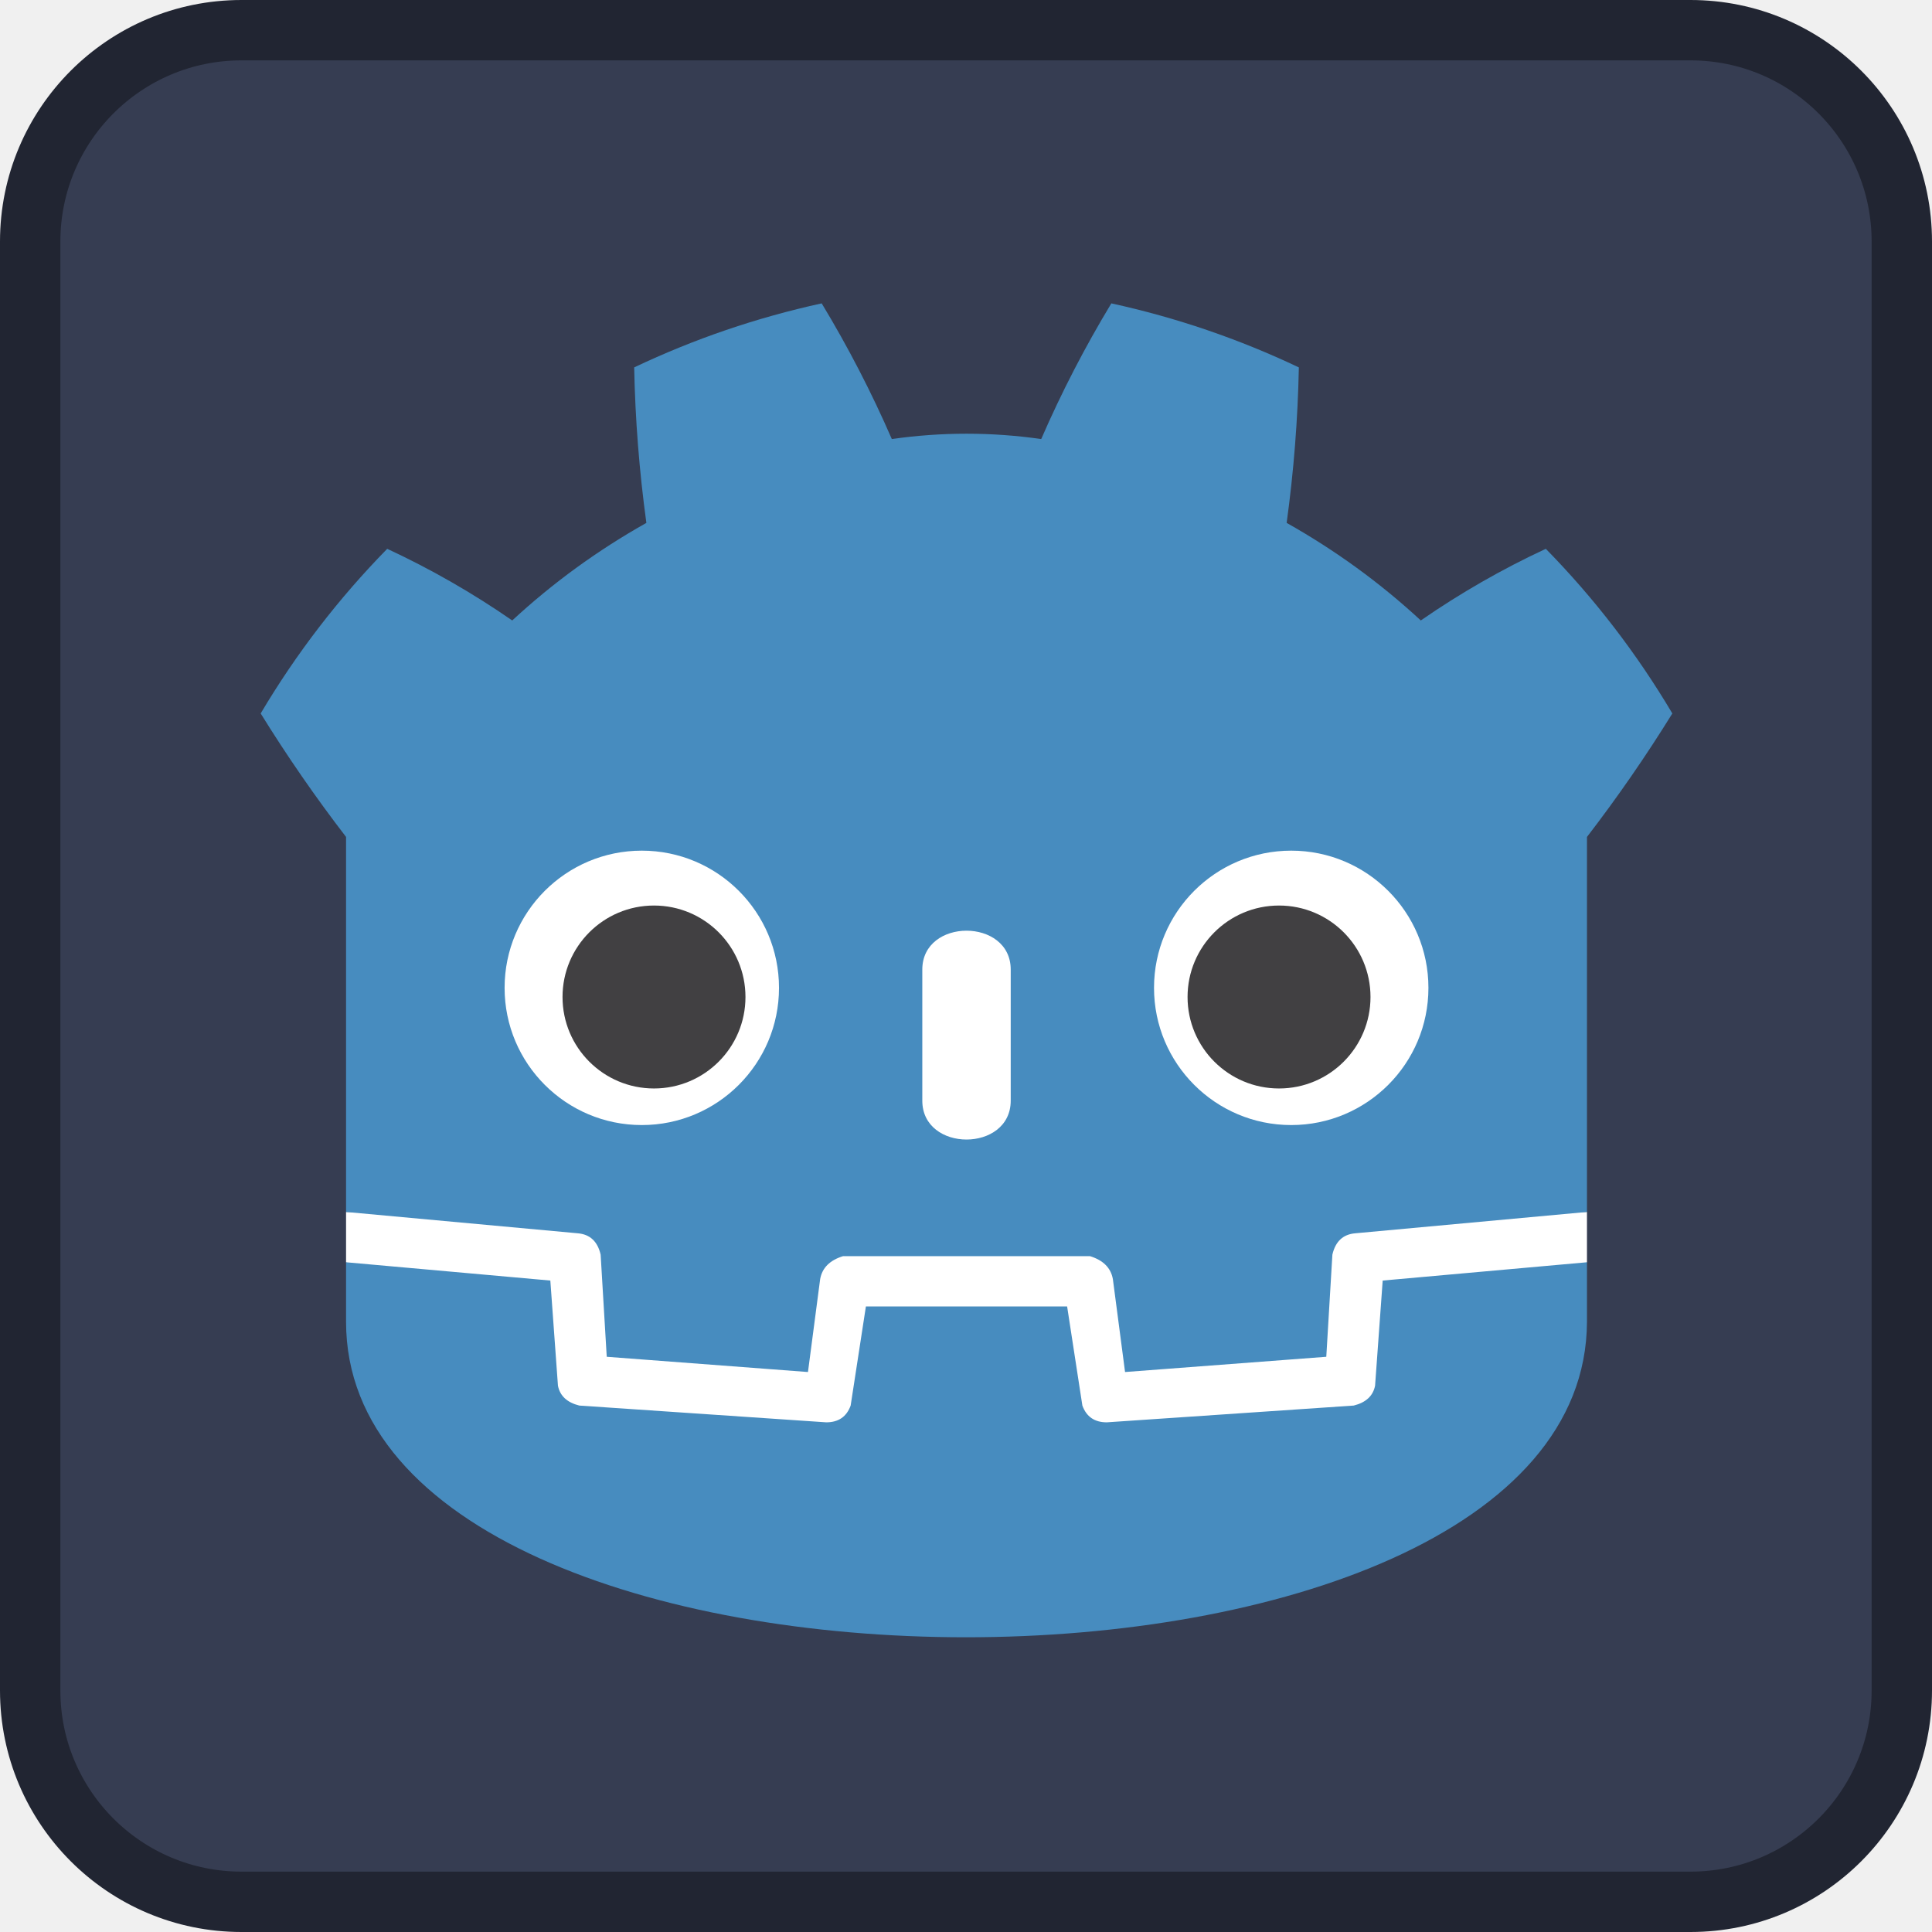
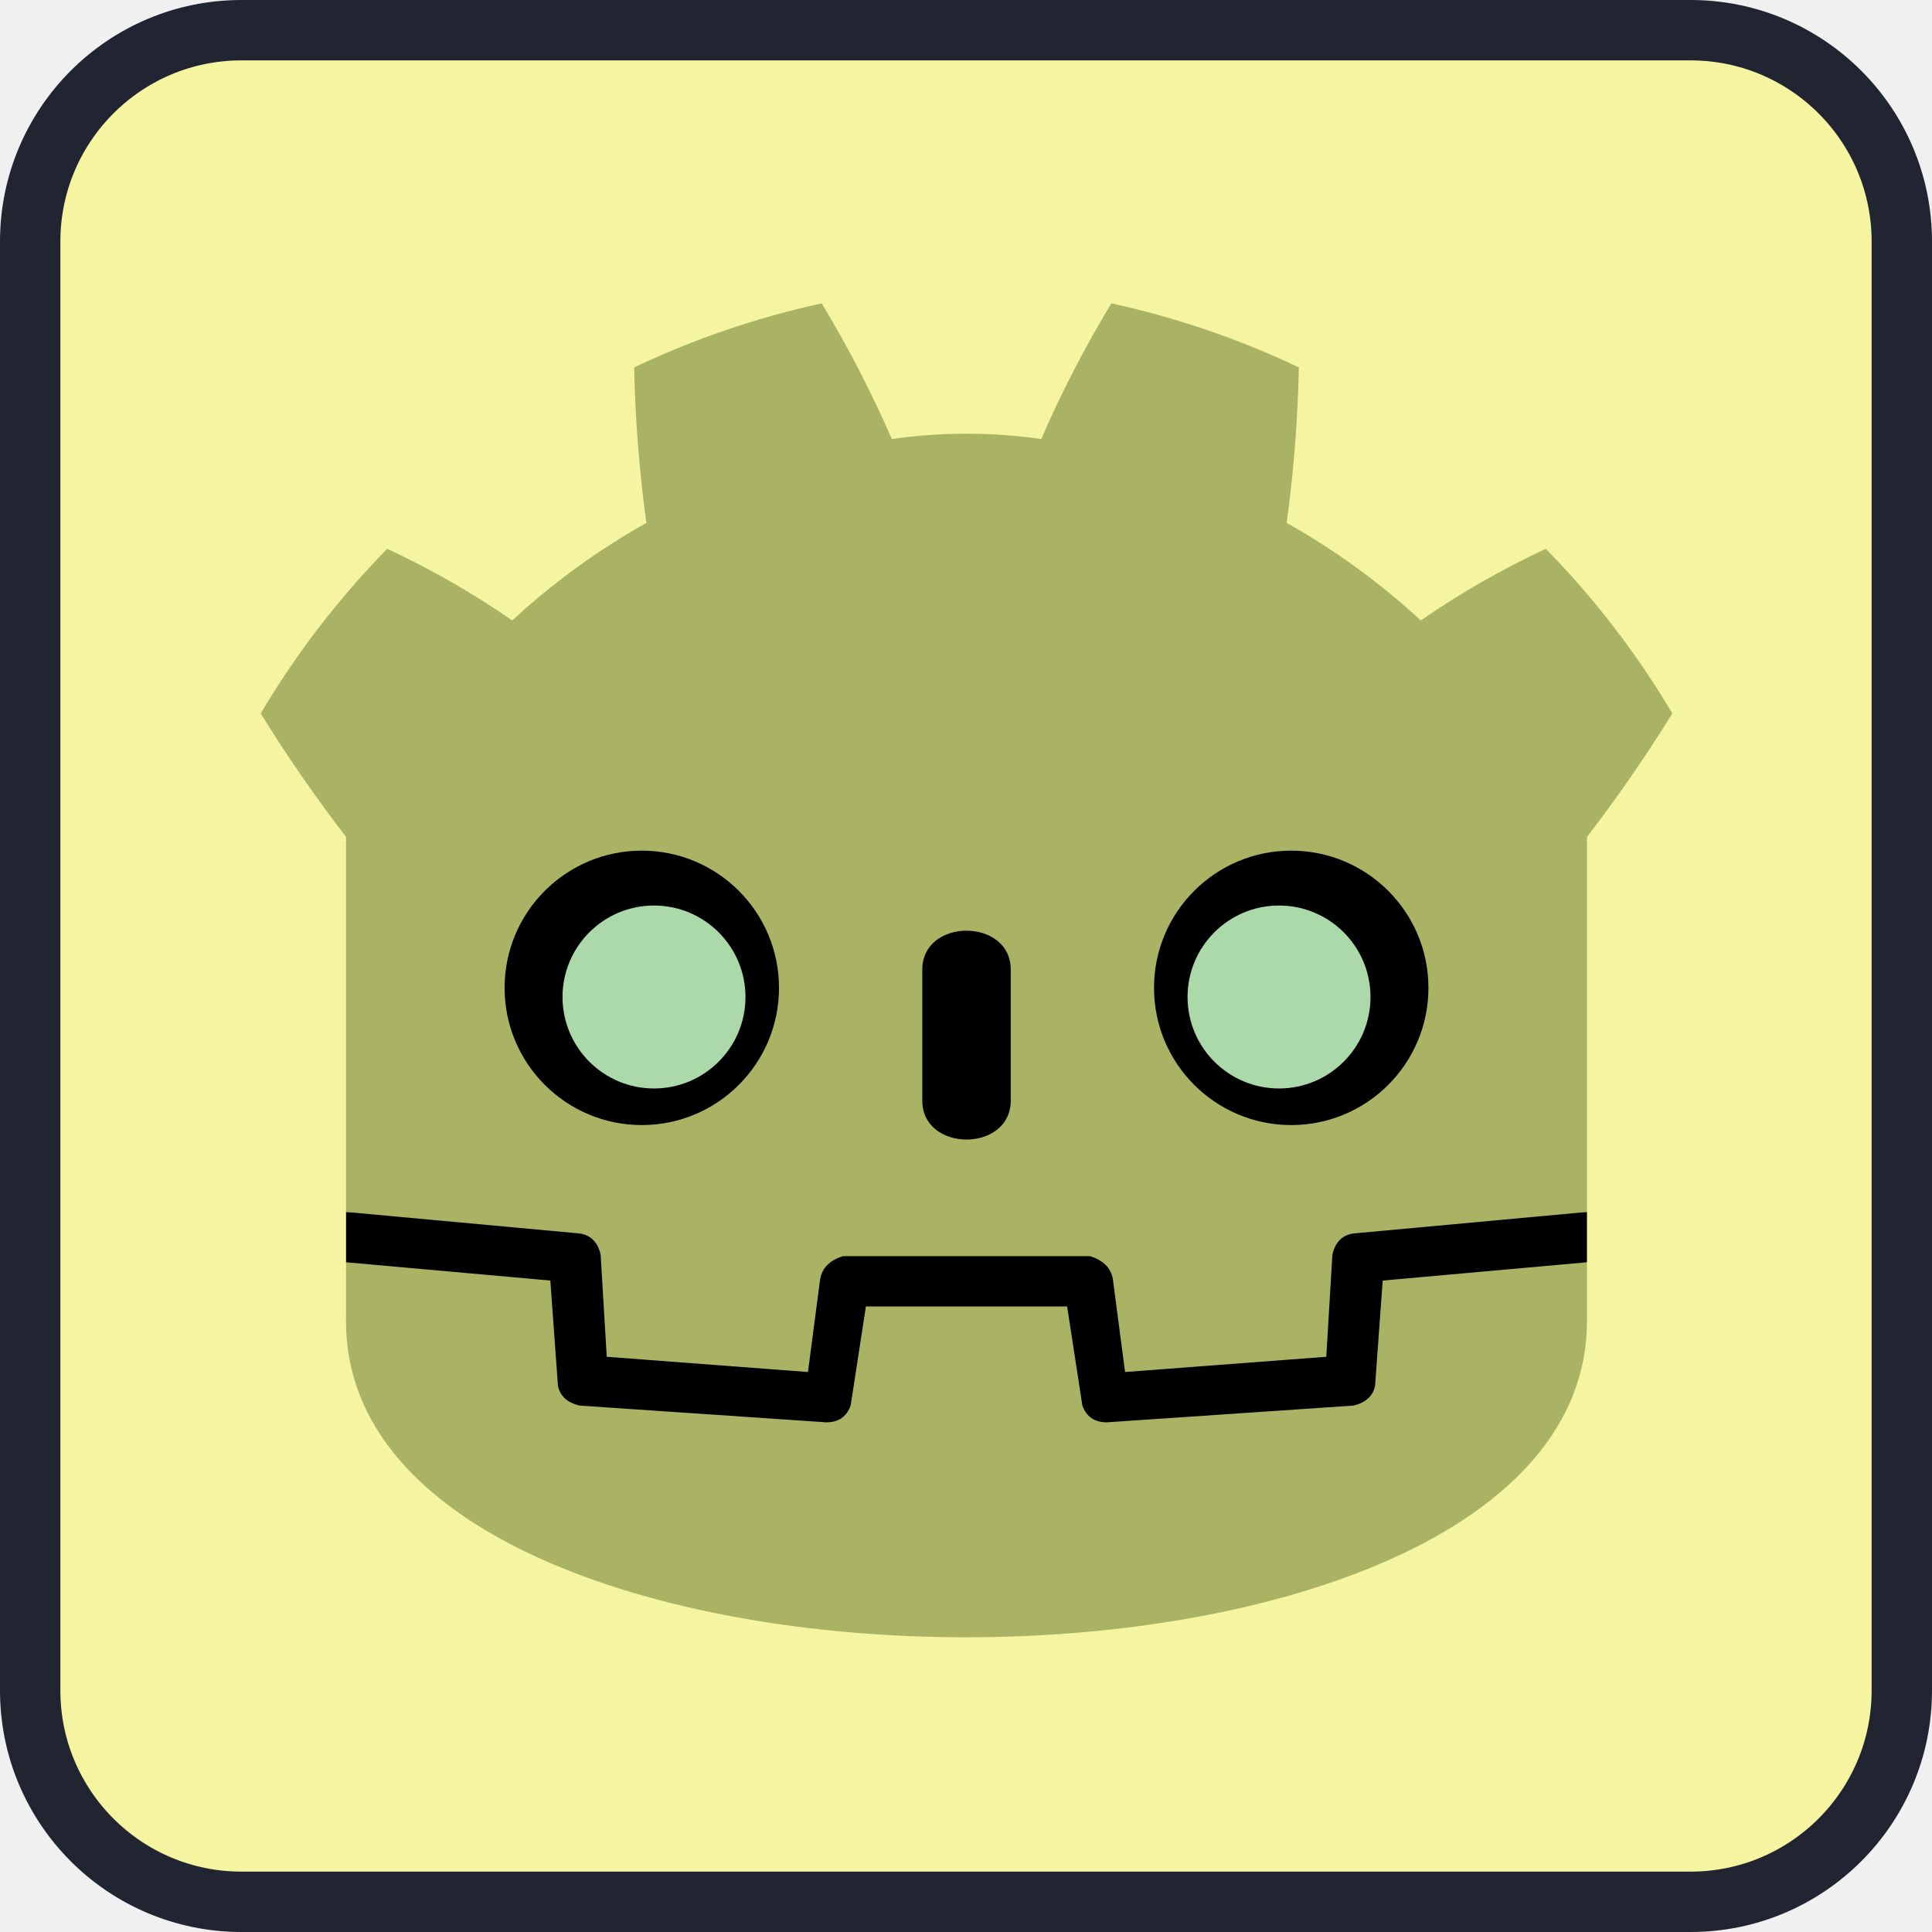
<svg xmlns="http://www.w3.org/2000/svg" width="128" height="128">
-   <rect width="124" height="124" x="2" y="2" fill="#363d52" stroke="#212532" stroke-width="4" rx="14" />
-   <g fill="#fff" transform="translate(12.322 12.322)scale(.101)">
+   <rect width="124" height="124" x="2" y="2" fill="#f4f4a1" stroke="#212532" stroke-width="4" rx="14" />
+   <g fill="#000" transform="translate(12.322 12.322)scale(.101)">
    <path d="M105 673v33q407 354 814 0v-33z" />
-     <path fill="#478cbf" d="m105 673 152 14q12 1 15 14l4 67 132 10 8-61q2-11 15-15h162q13 4 15 15l8 61 132-10 4-67q3-13 15-14l152-14V427q30-39 56-81-35-59-83-108-43 20-82 47-40-37-88-64 7-51 8-102-59-28-123-42-26 43-46 89-49-7-98 0-20-46-46-89-64 14-123 42 1 51 8 102-48 27-88 64-39-27-82-47-48 49-83 108 26 42 56 81zm0 33v39c0 276 813 276 814 0v-39l-134 12-5 69q-2 10-14 13l-162 11q-12 0-16-11l-10-65H446l-10 65q-4 11-16 11l-162-11q-12-3-14-13l-5-69z" />
+     <path fill="#a9b363" d="m105 673 152 14q12 1 15 14l4 67 132 10 8-61q2-11 15-15h162q13 4 15 15l8 61 132-10 4-67q3-13 15-14l152-14V427q30-39 56-81-35-59-83-108-43 20-82 47-40-37-88-64 7-51 8-102-59-28-123-42-26 43-46 89-49-7-98 0-20-46-46-89-64 14-123 42 1 51 8 102-48 27-88 64-39-27-82-47-48 49-83 108 26 42 56 81zm0 33v39c0 276 813 276 814 0v-39l-134 12-5 69q-2 10-14 13l-162 11q-12 0-16-11l-10-65H446l-10 65q-4 11-16 11l-162-11q-12-3-14-13l-5-69z" />
    <path d="M483 600c0 34 58 34 58 0v-86c0-34-58-34-58 0z" />
    <circle cx="725" cy="526" r="90" />
    <circle cx="299" cy="526" r="90" />
  </g>
-   <g fill="#414042" transform="translate(12.322 12.322)scale(.101)">
+   <g fill="#acd9aa" transform="translate(12.322 12.322)scale(.101)">
    <circle cx="307" cy="532" r="60" />
    <circle cx="717" cy="532" r="60" />
  </g>
</svg>
